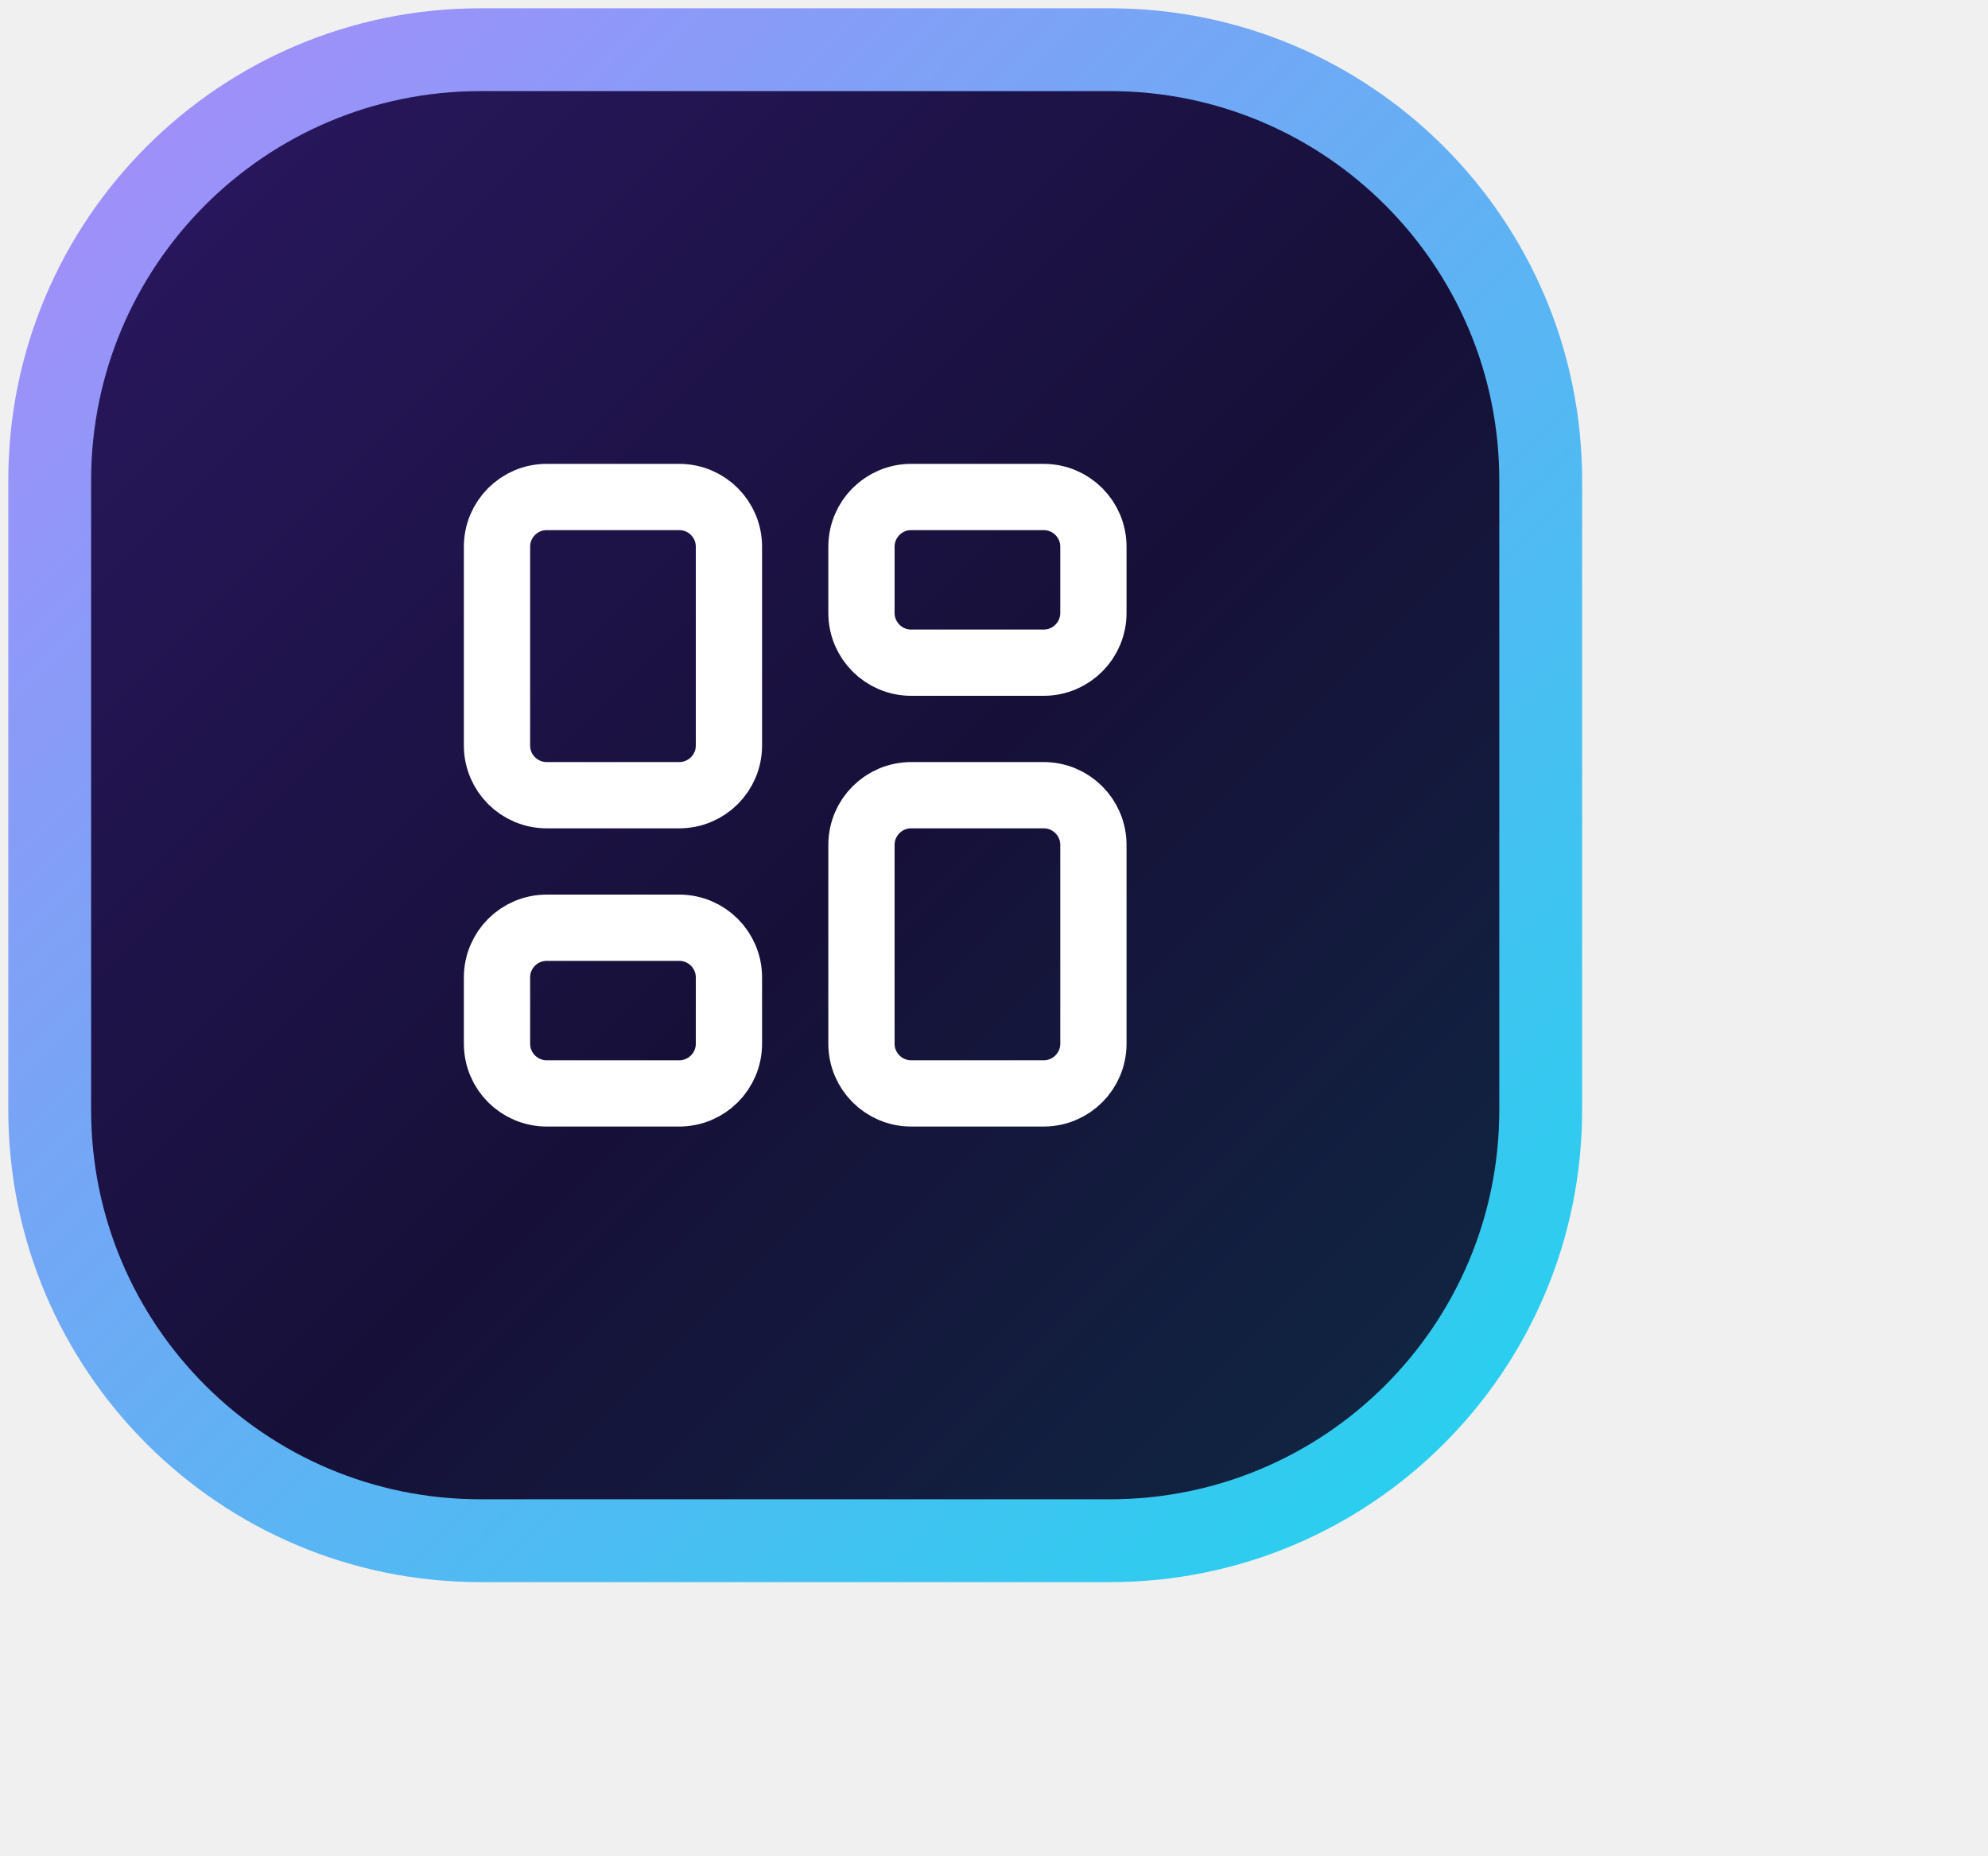
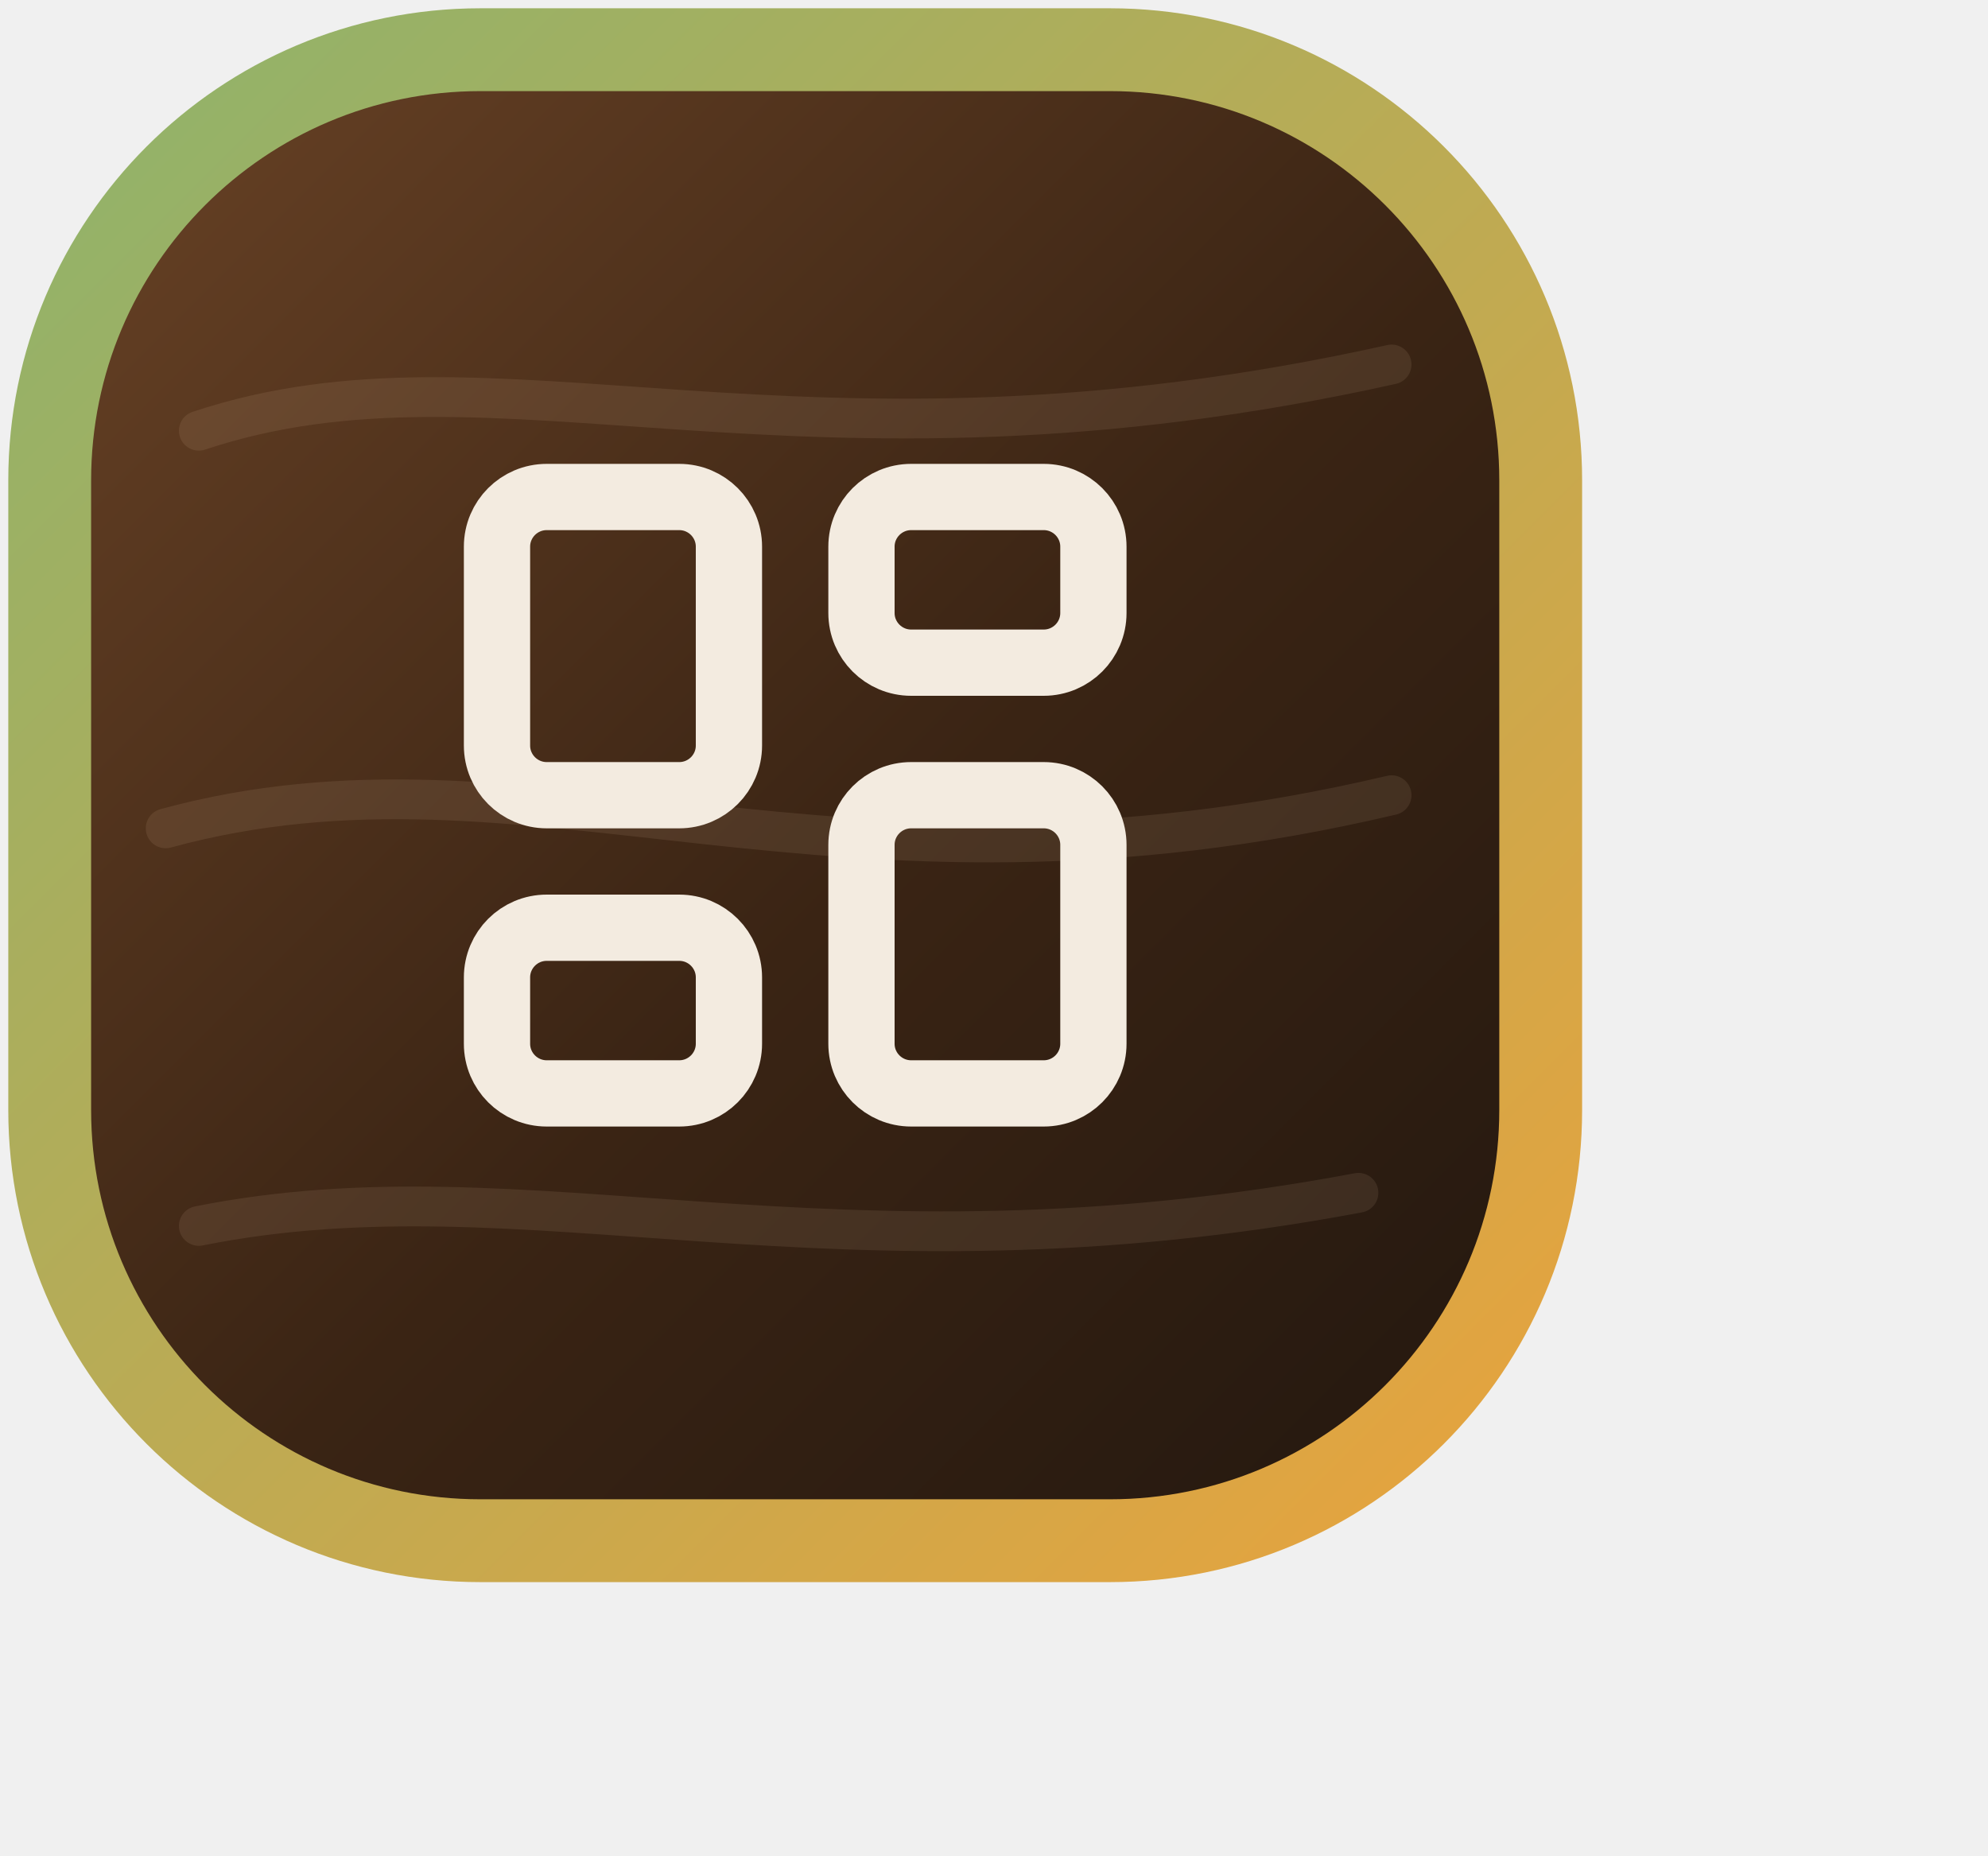
<svg xmlns="http://www.w3.org/2000/svg" width="60" height="56" viewBox="0 0 60 56" aria-hidden="true">
  <defs>
    <linearGradient id="tile" x1="0" y1="0" x2="1" y2="1">
-       <stop offset="0" stop-color="#2B1863" />
-       <stop offset="0.55" stop-color="#161038" />
-       <stop offset="1" stop-color="#0F2A44" />
+       <stop offset="0" stop-color="#6A4326" />
+       <stop offset="0.55" stop-color="#3A2414" />
+       <stop offset="1" stop-color="#22170F" />
    </linearGradient>
    <linearGradient id="edge" x1="0" y1="0" x2="1" y2="1">
-       <stop offset="0" stop-color="#A78BFA" />
-       <stop offset="1" stop-color="#22D3EE" />
+       <stop offset="0" stop-color="#8FB36B" />
+       <stop offset="1" stop-color="#E8A33D" />
    </linearGradient>
  </defs>
  <rect x="1.5" y="1.5" width="45" height="45" rx="13" fill="url(#tile)" stroke="url(#edge)" stroke-width="2.5" />
-   <g transform="translate(12 12)" fill="none" stroke="#FFFFFF" stroke-width="2" stroke-linecap="round" stroke-linejoin="round">
+   <g fill="none" stroke="#FFE7C7" stroke-opacity=".09" stroke-width="1.2" stroke-linecap="round">
+     <path d="M6 13c9-3 18 2 36-2" />
+     <path d="M5 25c11-3 20 3 37-1" />
+     <path d="M6 37c10-2 19 2 35-1" />
+   </g>
+   <g transform="translate(12 12)" fill="none" stroke="#F3EBE0" stroke-width="2" stroke-linecap="round" stroke-linejoin="round">
    <rect x="3" y="3" width="7" height="9" rx="1.5" />
    <rect x="14" y="3" width="7" height="5" rx="1.5" />
    <rect x="14" y="12" width="7" height="9" rx="1.5" />
    <rect x="3" y="16" width="7" height="5" rx="1.5" />
  </g>
</svg>
